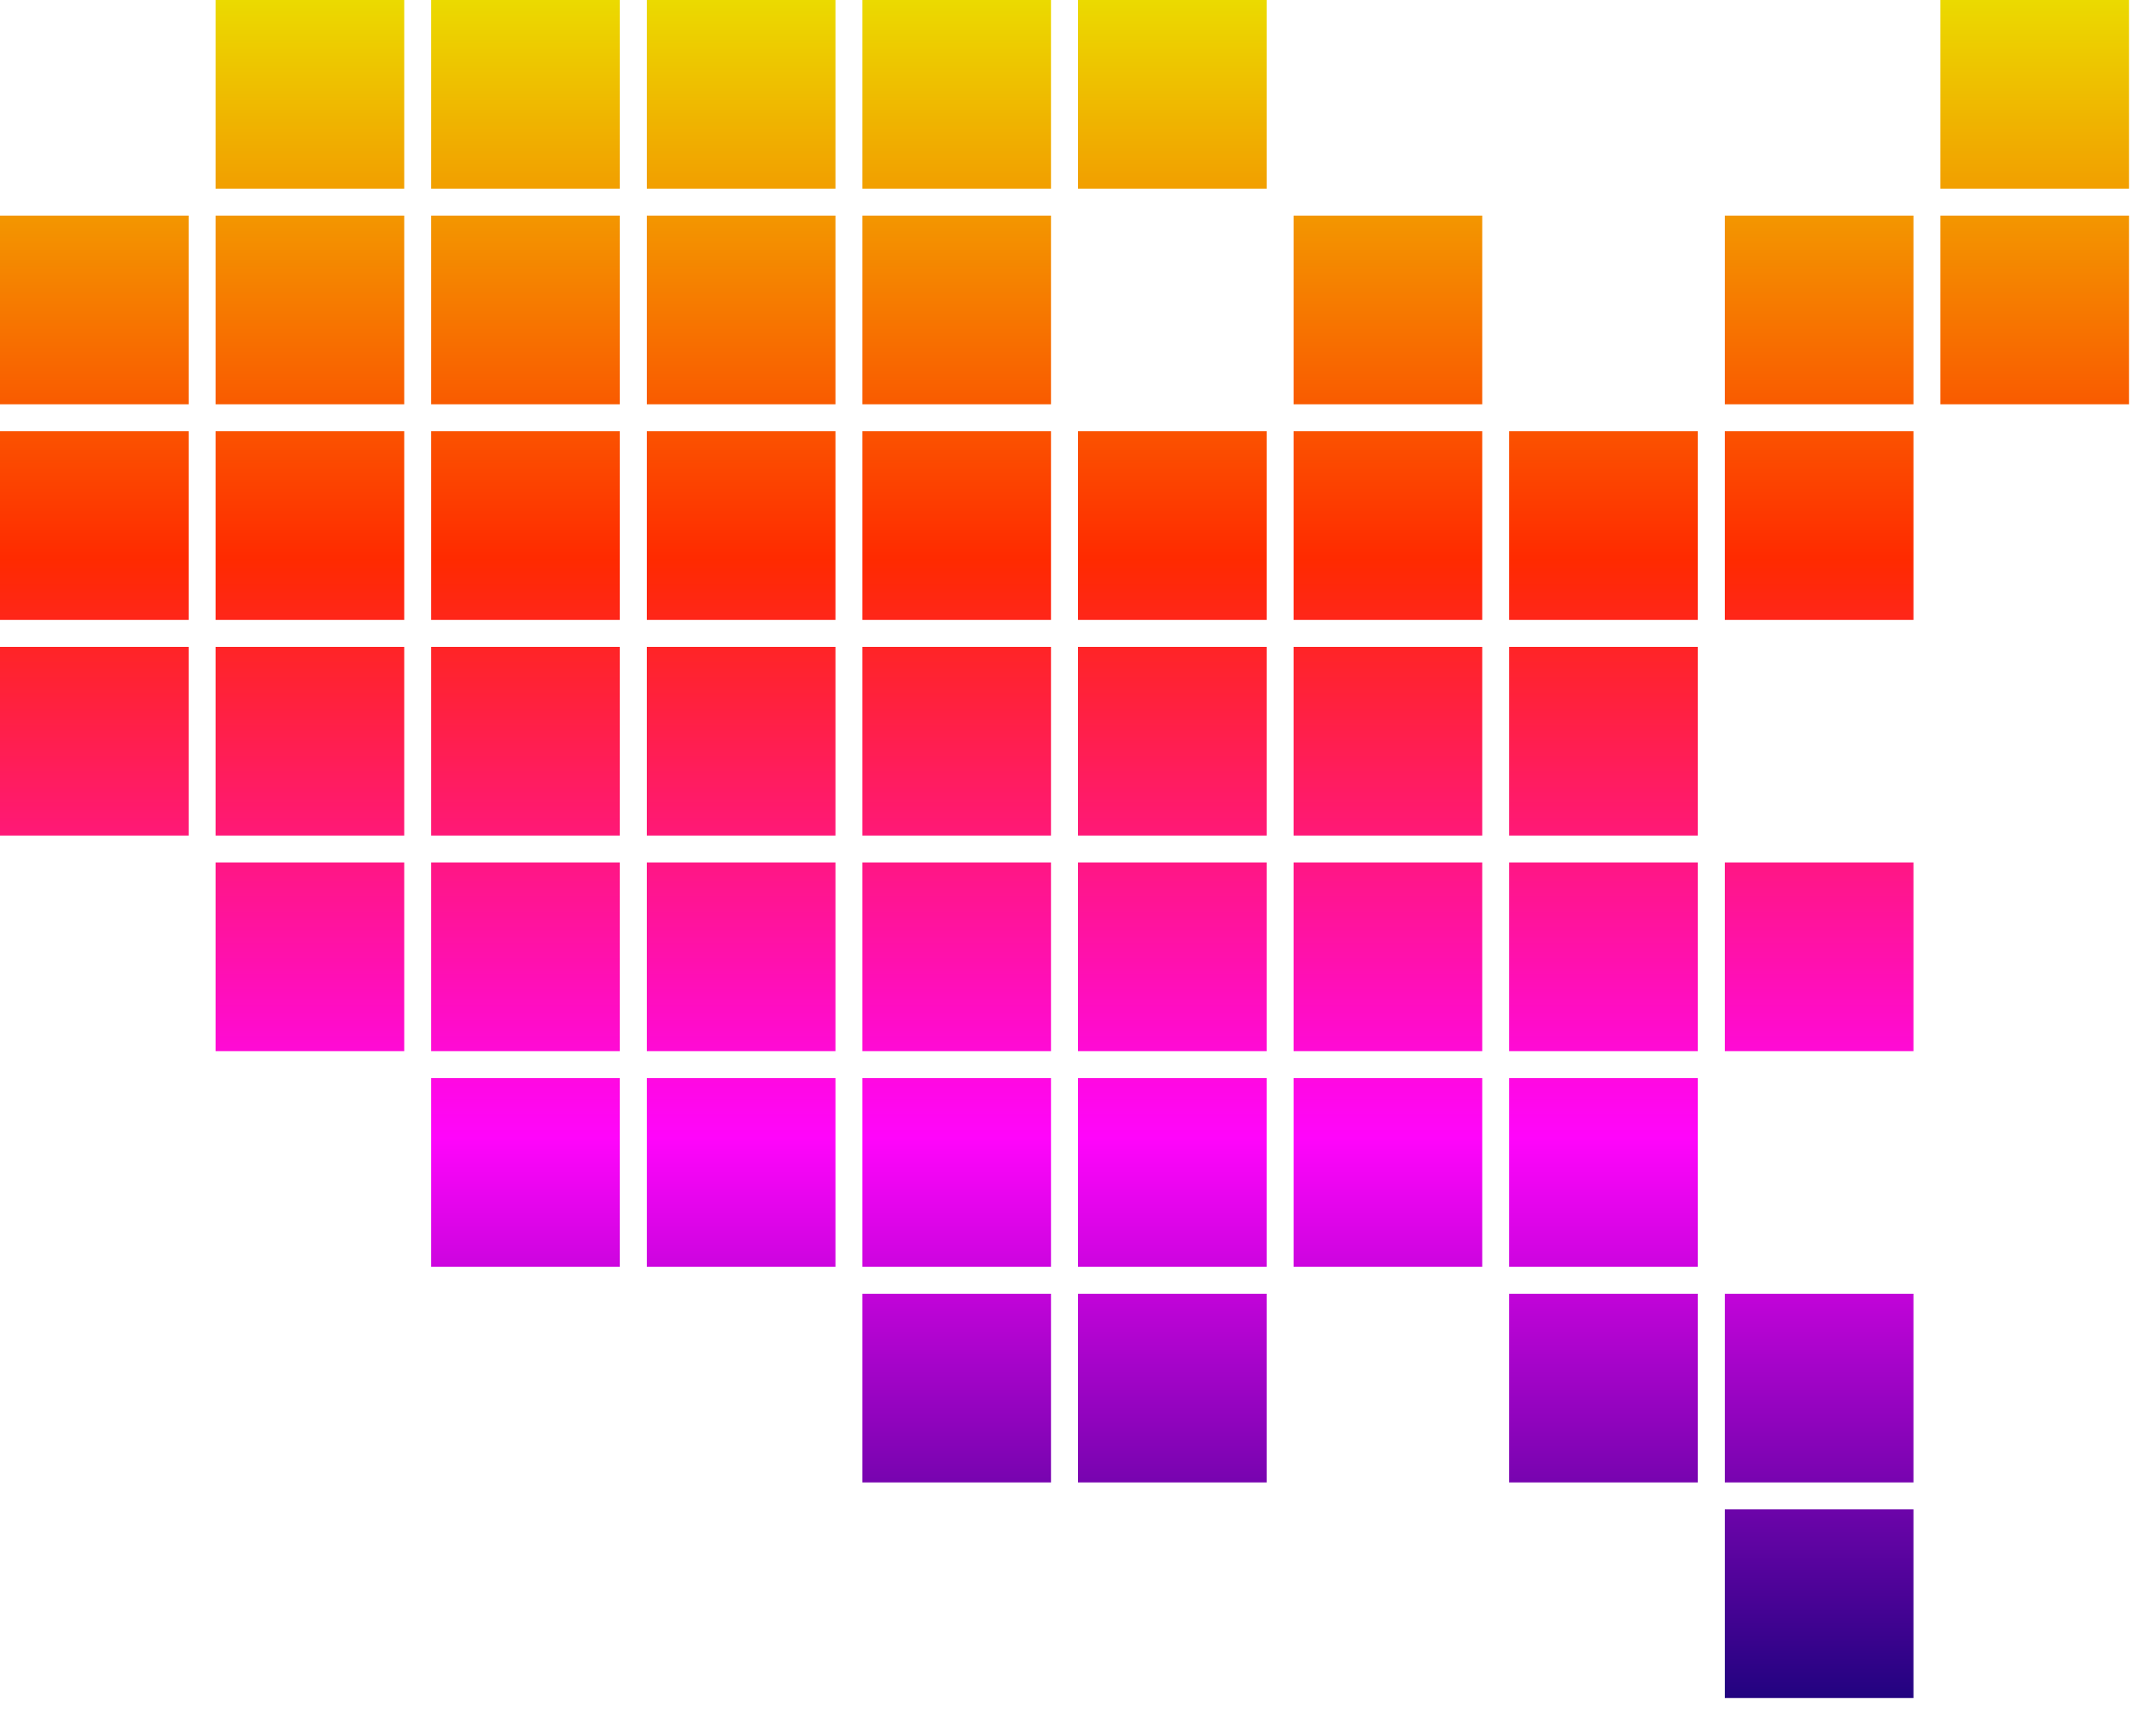
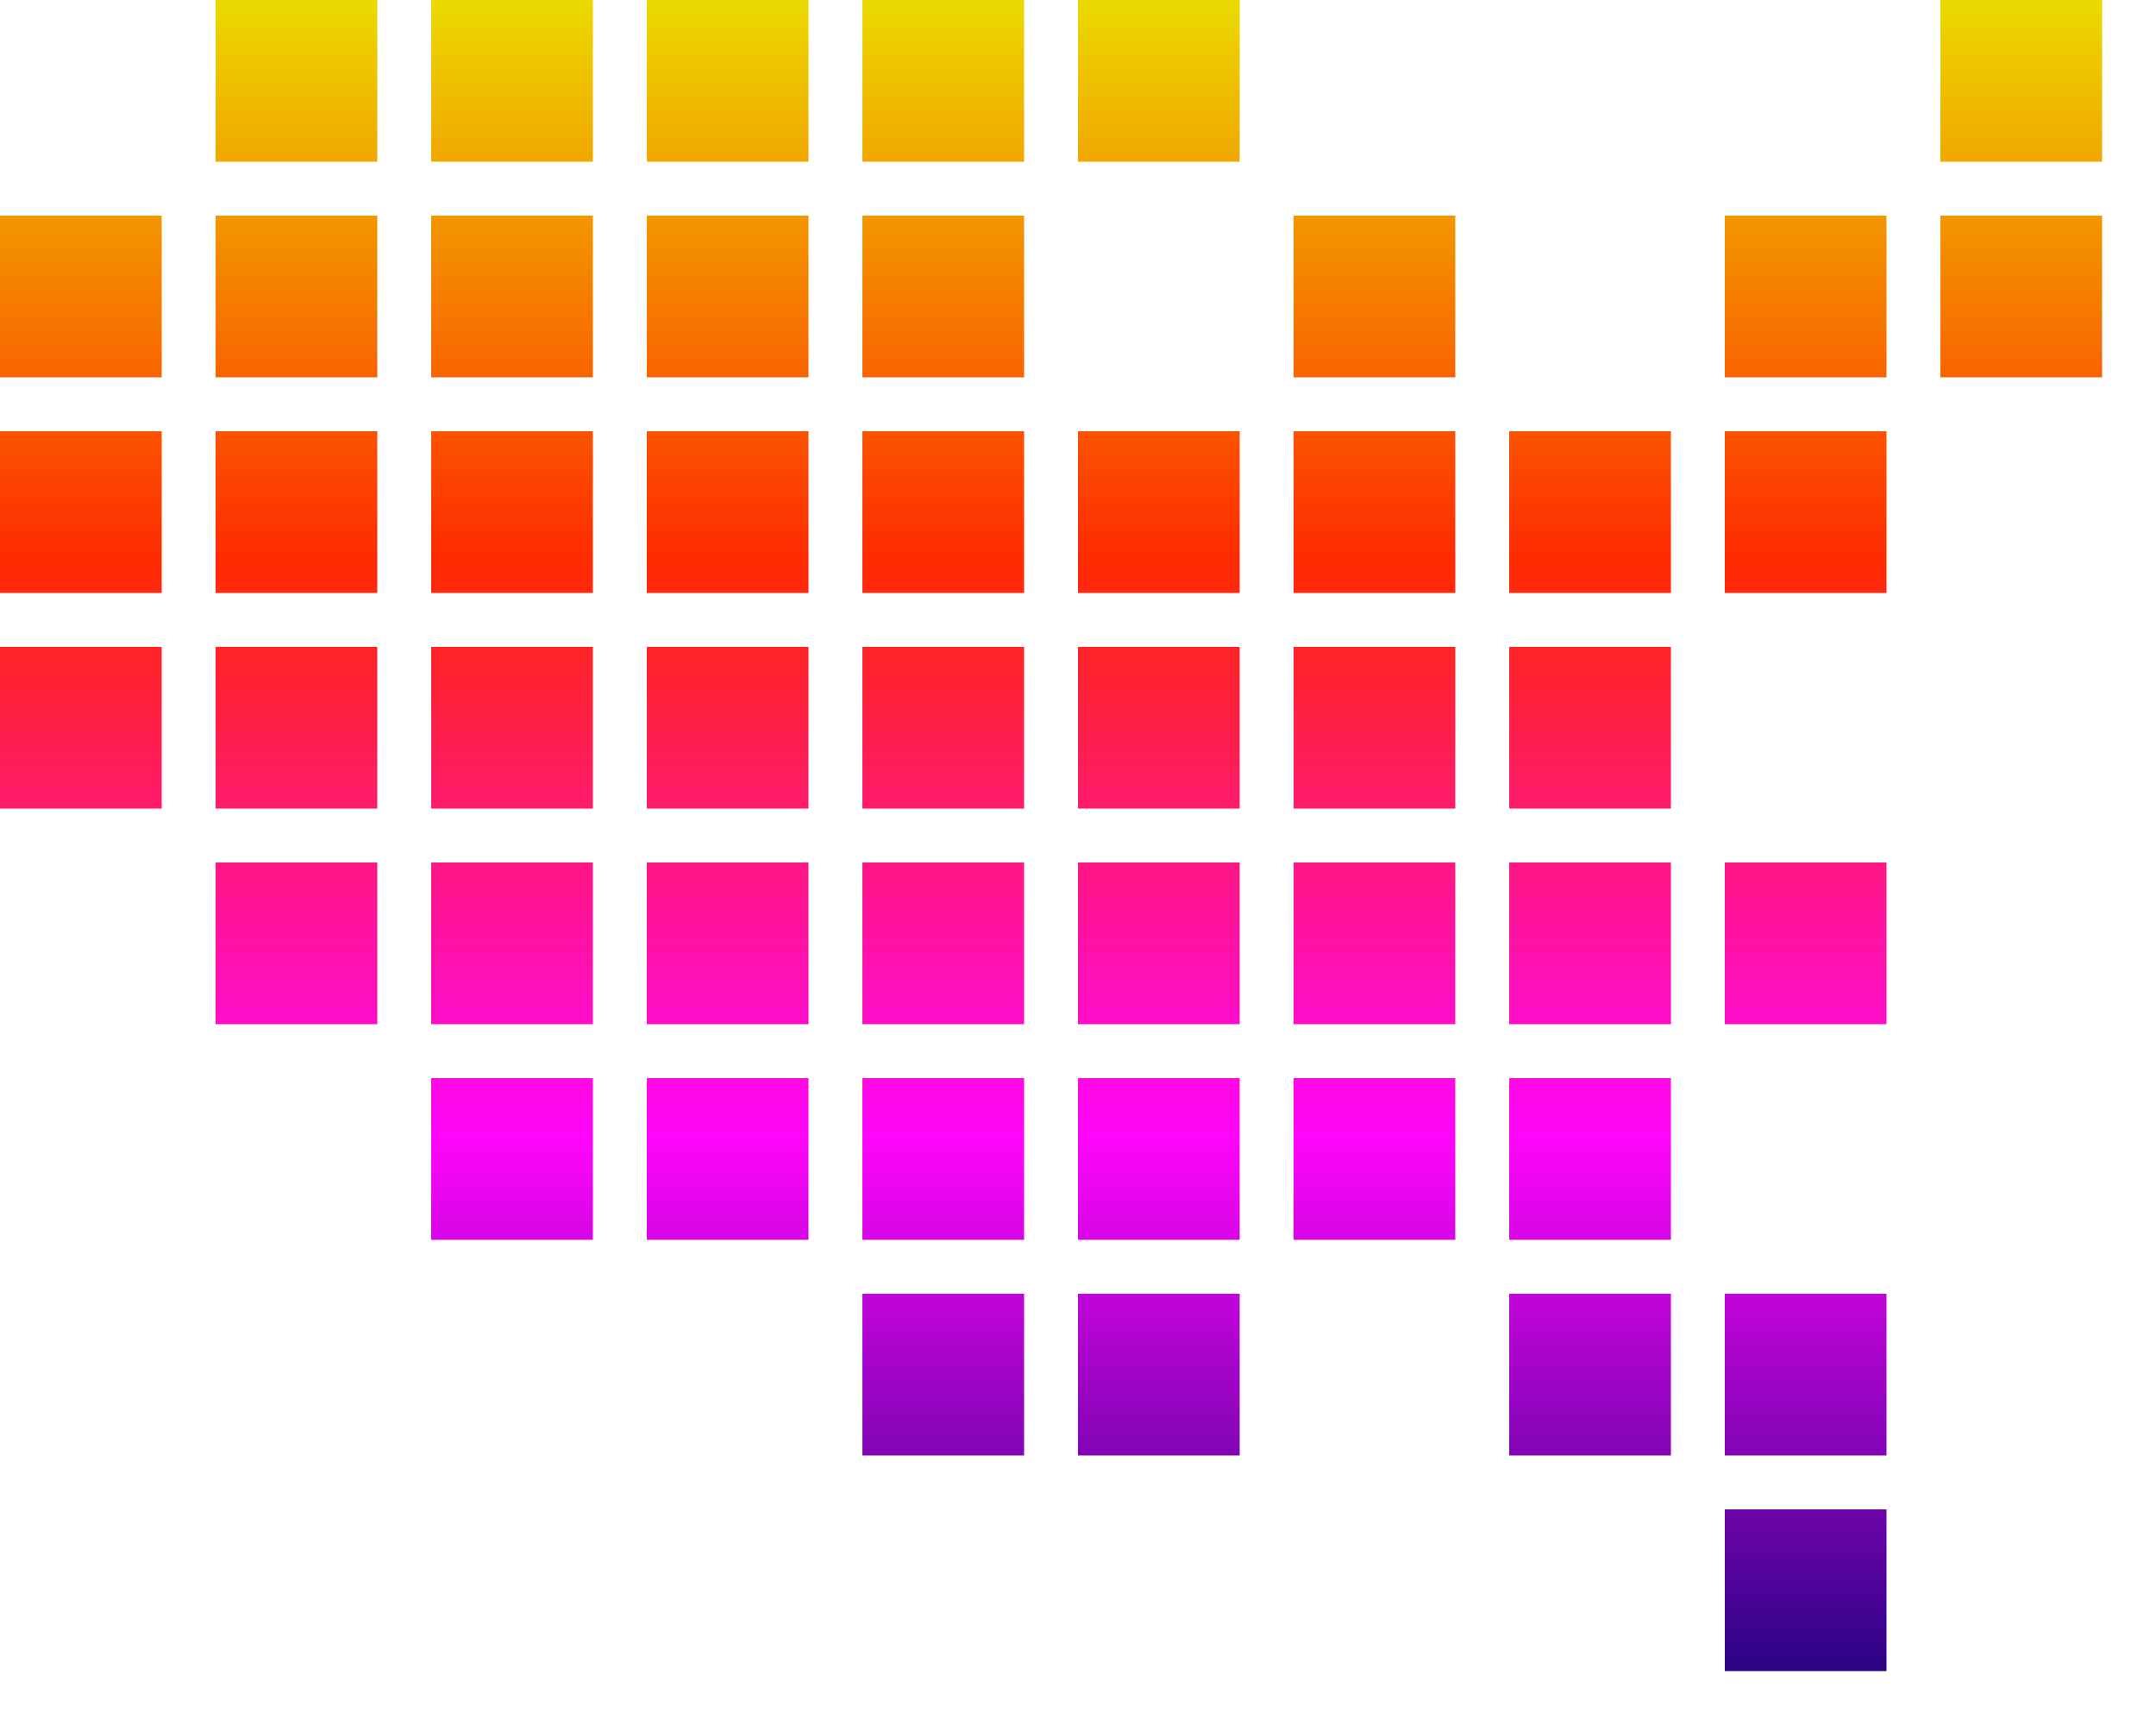
<svg xmlns="http://www.w3.org/2000/svg" version="1.1" viewBox="0 0 80 64" stroke-width="0" width="100%" height="100%" stroke="url(#gradient)" fill="url(#gradient)">
-   <rect x="8" y="0" width="7" height="7" />
-   <rect x="16" y="0" width="7" height="7" />
-   <rect x="24" y="0" width="7" height="7" />
-   <rect x="32" y="0" width="7" height="7" />
-   <rect x="40" y="0" width="7" height="7" />
-   <rect x="72" y="0" width="7" height="7" />
-   <rect x="0" y="8" width="7" height="7" />
-   <rect x="8" y="8" width="7" height="7" />
-   <rect x="16" y="8" width="7" height="7" />
-   <rect x="24" y="8" width="7" height="7" />
-   <rect x="32" y="8" width="7" height="7" />
-   <rect x="48" y="8" width="7" height="7" />
-   <rect x="64" y="8" width="7" height="7" />
-   <rect x="72" y="8" width="7" height="7" />
-   <rect x="0" y="16" width="7" height="7" />
-   <rect x="8" y="16" width="7" height="7" />
-   <rect x="16" y="16" width="7" height="7" />
-   <rect x="24" y="16" width="7" height="7" />
-   <rect x="32" y="16" width="7" height="7" />
-   <rect x="40" y="16" width="7" height="7" />
-   <rect x="48" y="16" width="7" height="7" />
-   <rect x="56" y="16" width="7" height="7" />
-   <rect x="64" y="16" width="7" height="7" />
-   <rect x="0" y="24" width="7" height="7" />
-   <rect x="8" y="24" width="7" height="7" />
-   <rect x="16" y="24" width="7" height="7" />
-   <rect x="24" y="24" width="7" height="7" />
-   <rect x="32" y="24" width="7" height="7" />
-   <rect x="40" y="24" width="7" height="7" />
-   <rect x="48" y="24" width="7" height="7" />
-   <rect x="56" y="24" width="7" height="7" />
-   <rect x="8" y="32" width="7" height="7" />
-   <rect x="16" y="32" width="7" height="7" />
-   <rect x="24" y="32" width="7" height="7" />
-   <rect x="32" y="32" width="7" height="7" />
-   <rect x="40" y="32" width="7" height="7" />
-   <rect x="48" y="32" width="7" height="7" />
-   <rect x="56" y="32" width="7" height="7" />
-   <rect x="64" y="32" width="7" height="7" />
-   <rect x="16" y="40" width="7" height="7" />
-   <rect x="24" y="40" width="7" height="7" />
-   <rect x="32" y="40" width="7" height="7" />
-   <rect x="40" y="40" width="7" height="7" />
-   <rect x="48" y="40" width="7" height="7" />
-   <rect x="56" y="40" width="7" height="7" />
-   <rect x="32" y="48" width="7" height="7" />
-   <rect x="40" y="48" width="7" height="7" />
-   <rect x="56" y="48" width="7" height="7" />
-   <rect x="64" y="48" width="7" height="7" />
-   <rect x="64" y="56" width="7" height="7" />
+   <rect x="8" y="0" width="6" height="6" />
+   <rect x="16" y="0" width="6" height="6" />
+   <rect x="24" y="0" width="6" height="6" />
+   <rect x="32" y="0" width="6" height="6" />
+   <rect x="40" y="0" width="6" height="6" />
+   <rect x="72" y="0" width="6" height="6" />
+   <rect x="0" y="8" width="6" height="6" />
+   <rect x="8" y="8" width="6" height="6" />
+   <rect x="16" y="8" width="6" height="6" />
+   <rect x="24" y="8" width="6" height="6" />
+   <rect x="32" y="8" width="6" height="6" />
+   <rect x="48" y="8" width="6" height="6" />
+   <rect x="64" y="8" width="6" height="6" />
+   <rect x="72" y="8" width="6" height="6" />
+   <rect x="0" y="16" width="6" height="6" />
+   <rect x="8" y="16" width="6" height="6" />
+   <rect x="16" y="16" width="6" height="6" />
+   <rect x="24" y="16" width="6" height="6" />
+   <rect x="32" y="16" width="6" height="6" />
+   <rect x="40" y="16" width="6" height="6" />
+   <rect x="48" y="16" width="6" height="6" />
+   <rect x="56" y="16" width="6" height="6" />
+   <rect x="64" y="16" width="6" height="6" />
+   <rect x="0" y="24" width="6" height="6" />
+   <rect x="8" y="24" width="6" height="6" />
+   <rect x="16" y="24" width="6" height="6" />
+   <rect x="24" y="24" width="6" height="6" />
+   <rect x="32" y="24" width="6" height="6" />
+   <rect x="40" y="24" width="6" height="6" />
+   <rect x="48" y="24" width="6" height="6" />
+   <rect x="56" y="24" width="6" height="6" />
+   <rect x="8" y="32" width="6" height="6" />
+   <rect x="16" y="32" width="6" height="6" />
+   <rect x="24" y="32" width="6" height="6" />
+   <rect x="32" y="32" width="6" height="6" />
+   <rect x="40" y="32" width="6" height="6" />
+   <rect x="48" y="32" width="6" height="6" />
+   <rect x="56" y="32" width="6" height="6" />
+   <rect x="64" y="32" width="6" height="6" />
+   <rect x="16" y="40" width="6" height="6" />
+   <rect x="24" y="40" width="6" height="6" />
+   <rect x="32" y="40" width="6" height="6" />
+   <rect x="40" y="40" width="6" height="6" />
+   <rect x="48" y="40" width="6" height="6" />
+   <rect x="56" y="40" width="6" height="6" />
+   <rect x="32" y="48" width="6" height="6" />
+   <rect x="40" y="48" width="6" height="6" />
+   <rect x="56" y="48" width="6" height="6" />
+   <rect x="64" y="48" width="6" height="6" />
+   <rect x="64" y="56" width="6" height="6" />
  <defs>
    <linearGradient id="gradient" x1="0" y1="0" x2="0" y2="63" gradientUnits="userSpaceOnUse">
      <stop offset="0%" style="stop-color:rgb(235,218,0);stop-opacity:1" />
      <stop offset="33%" style="stop-color:rgb(255,42,0);stop-opacity:1" />
      <stop offset="67%" style="stop-color:rgb(255,5,251);stop-opacity:1" />
      <stop offset="100%" style="stop-color:rgb(34,3,128);stop-opacity:1" />
    </linearGradient>
  </defs>
</svg>
